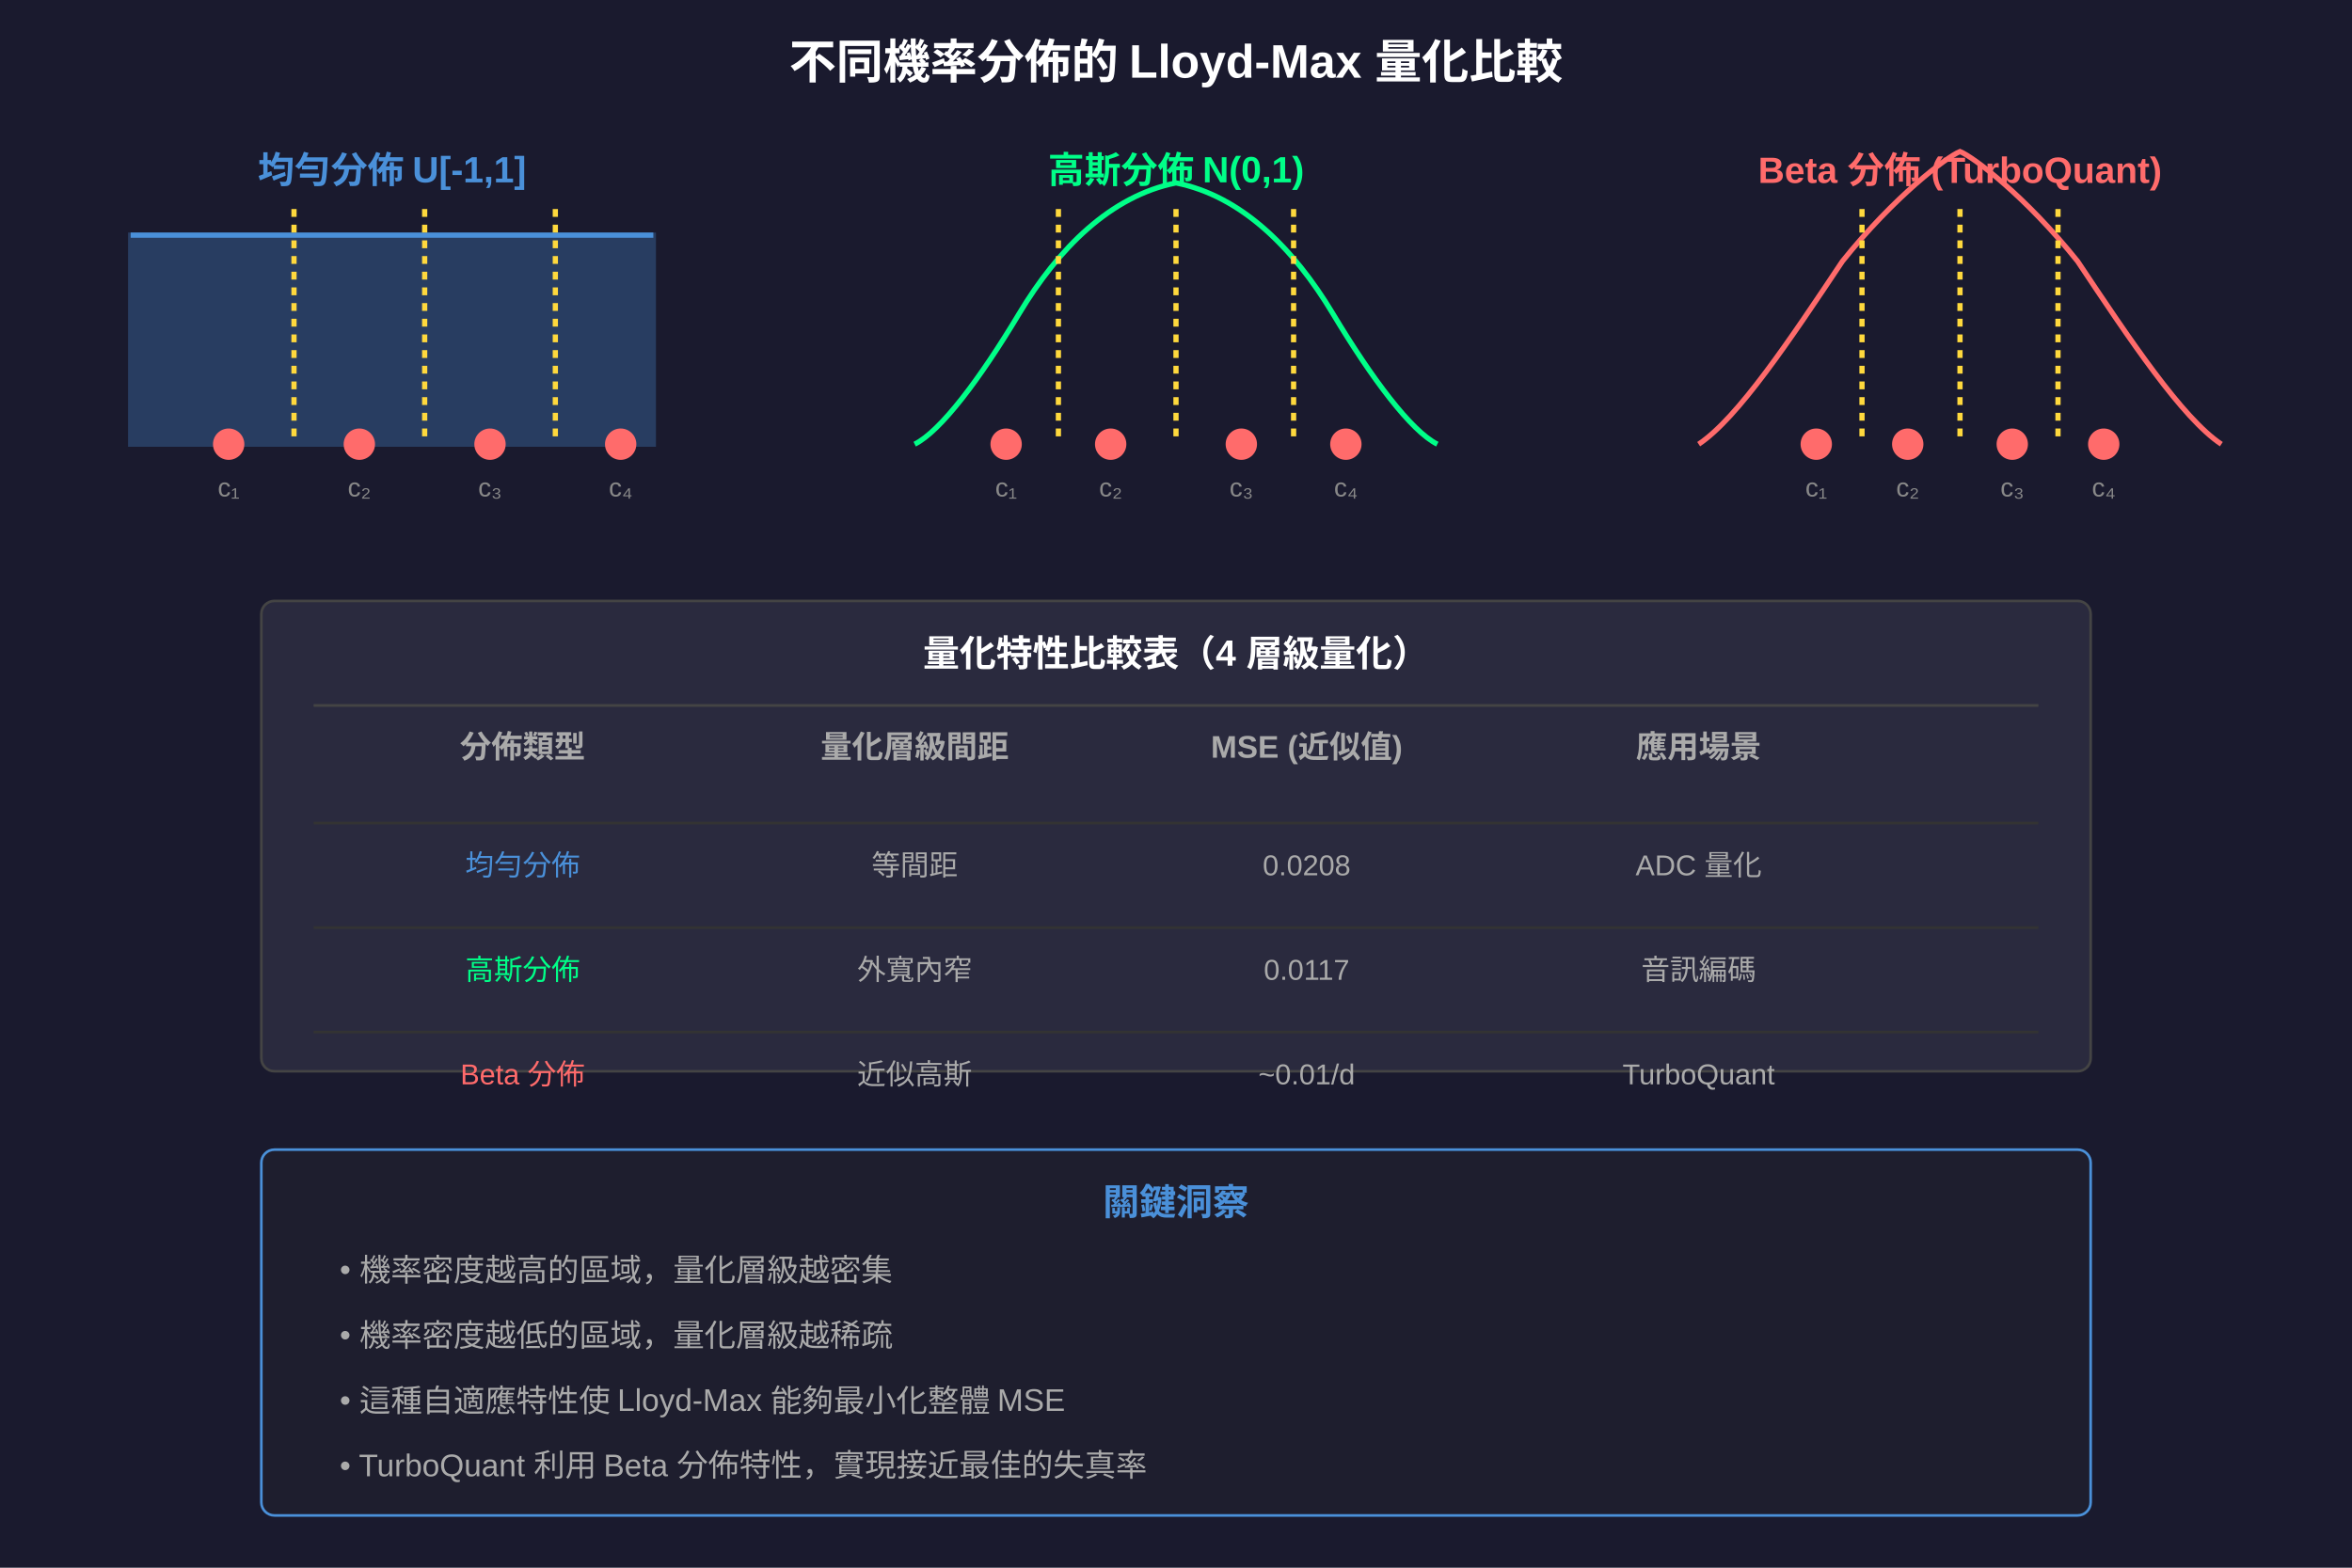
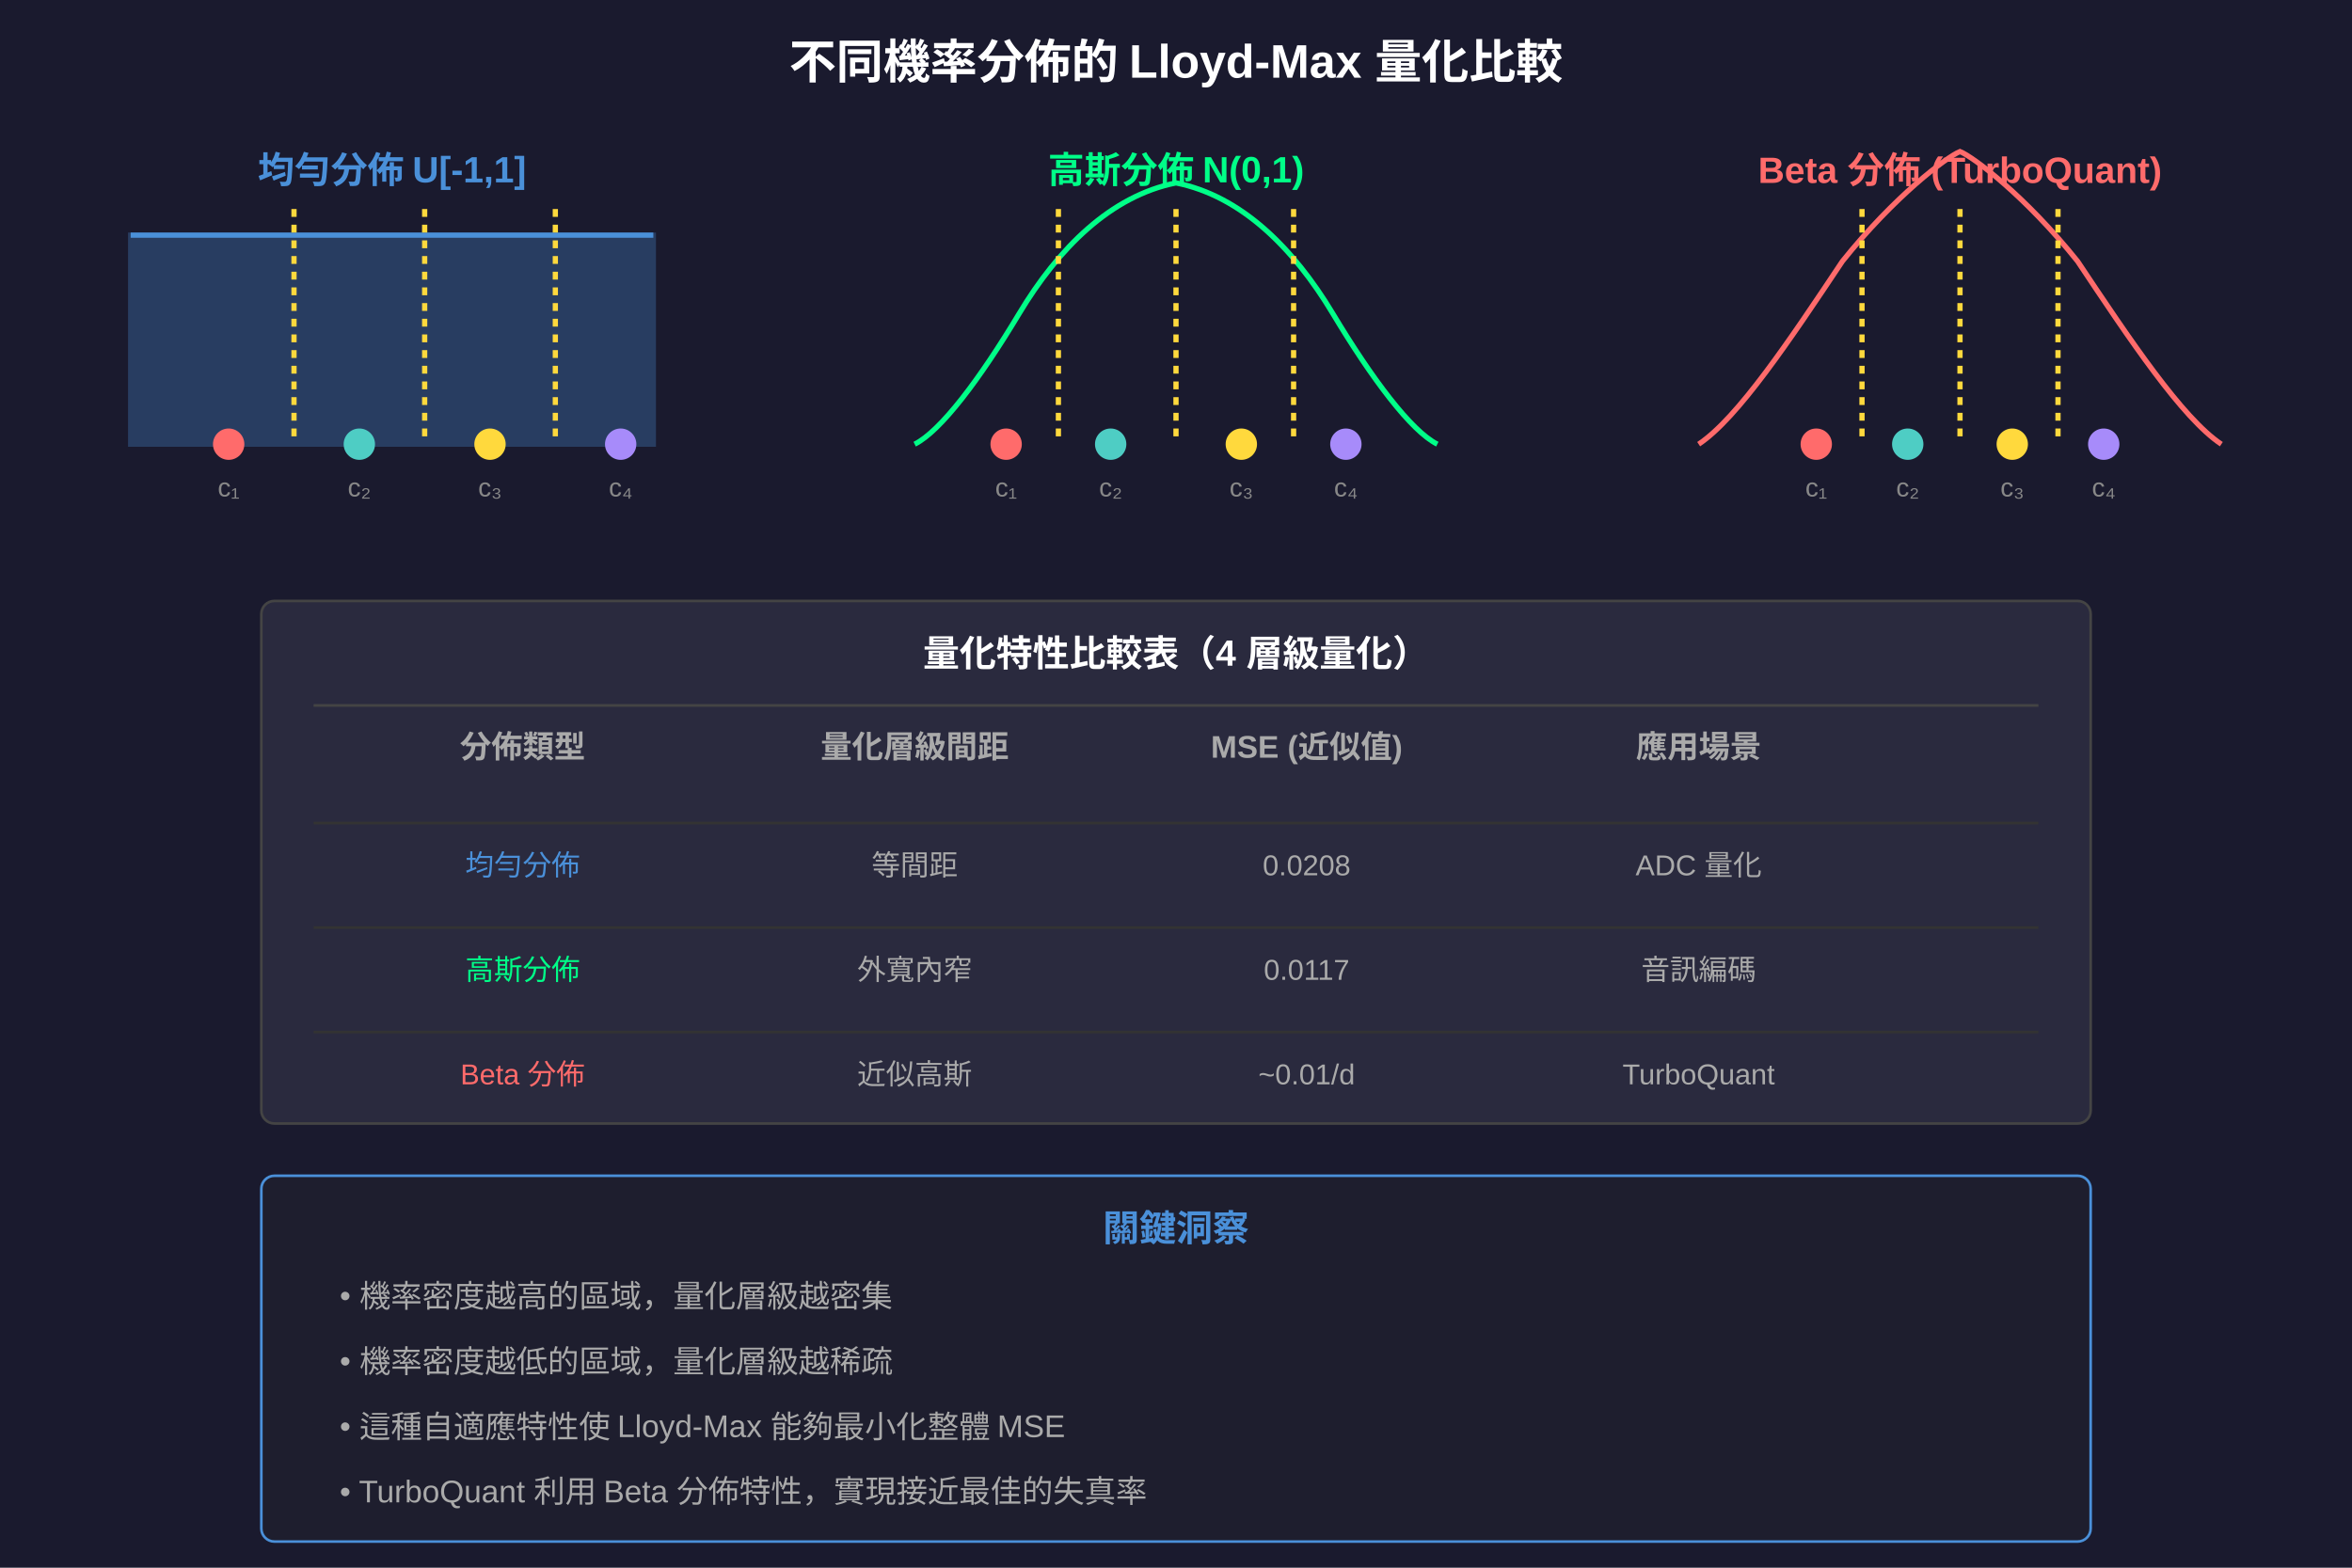
<svg xmlns="http://www.w3.org/2000/svg" viewBox="0 0 900 600">
  <defs>
    <marker id="arrowhead3" markerWidth="10" markerHeight="7" refX="9" refY="3.5" orient="auto">
      <polygon points="0 0, 10 3.5, 0 7" fill="#333" />
    </marker>
  </defs>
  <rect width="900" height="600" fill="#1a1a2e" />
  <text x="450" y="30" text-anchor="middle" font-family="Arial, sans-serif" font-size="18" fill="#fff" font-weight="bold">
    不同機率分佈的 Lloyd-Max 量化比較
  </text>
  <text x="150" y="70" text-anchor="middle" font-family="Arial" font-size="14" fill="#4A90D9" font-weight="bold">均勻分佈 U[-1,1]</text>
  <rect x="50" y="90" width="200" height="80" fill="#4A90D9" opacity="0.3" stroke="#4A90D9" stroke-width="2" />
  <line x1="50" y1="90" x2="250" y2="90" stroke="#4A90D9" stroke-width="2" />
  <circle cx="87.5" cy="170" r="6" fill="#FF6B6B" />
-   <circle cx="137.5" cy="170" r="6" fill="#FF6B6B" />
-   <circle cx="187.5" cy="170" r="6" fill="#FF6B6B" />
-   <circle cx="237.5" cy="170" r="6" fill="#FF6B6B" />
+   <circle cx="137.5" cy="170" r="6" fill="#4ECDC4" />
+   <circle cx="187.5" cy="170" r="6" fill="#FFD93D" />
+   <circle cx="237.5" cy="170" r="6" fill="#A78BFA" />
  <line x1="112.5" y1="80" x2="112.5" y2="170" stroke="#FFD93D" stroke-width="2" stroke-dasharray="3,3" />
  <line x1="162.5" y1="80" x2="162.5" y2="170" stroke="#FFD93D" stroke-width="2" stroke-dasharray="3,3" />
  <line x1="212.5" y1="80" x2="212.5" y2="170" stroke="#FFD93D" stroke-width="2" stroke-dasharray="3,3" />
  <text x="87.5" y="190" text-anchor="middle" font-family="Arial" font-size="10" fill="#888">c₁</text>
  <text x="137.5" y="190" text-anchor="middle" font-family="Arial" font-size="10" fill="#888">c₂</text>
  <text x="187.5" y="190" text-anchor="middle" font-family="Arial" font-size="10" fill="#888">c₃</text>
  <text x="237.5" y="190" text-anchor="middle" font-family="Arial" font-size="10" fill="#888">c₄</text>
  <text x="450" y="70" text-anchor="middle" font-family="Arial" font-size="14" fill="#00FF88" font-weight="bold">高斯分佈 N(0,1)</text>
  <path d="M 350 170             C 360 165, 375 145, 390 120            C 405 95, 425 75, 450 70            C 475 75, 495 95, 510 120            C 525 145, 540 165, 550 170" fill="none" stroke="#00FF88" stroke-width="2" />
  <circle cx="385" cy="170" r="6" fill="#FF6B6B" />
-   <circle cx="425" cy="170" r="6" fill="#FF6B6B" />
-   <circle cx="475" cy="170" r="6" fill="#FF6B6B" />
-   <circle cx="515" cy="170" r="6" fill="#FF6B6B" />
+   <circle cx="425" cy="170" r="6" fill="#4ECDC4" />
+   <circle cx="475" cy="170" r="6" fill="#FFD93D" />
+   <circle cx="515" cy="170" r="6" fill="#A78BFA" />
  <line x1="405" y1="80" x2="405" y2="170" stroke="#FFD93D" stroke-width="2" stroke-dasharray="3,3" />
  <line x1="450" y1="80" x2="450" y2="170" stroke="#FFD93D" stroke-width="2" stroke-dasharray="3,3" />
  <line x1="495" y1="80" x2="495" y2="170" stroke="#FFD93D" stroke-width="2" stroke-dasharray="3,3" />
  <text x="385" y="190" text-anchor="middle" font-family="Arial" font-size="10" fill="#888">c₁</text>
  <text x="425" y="190" text-anchor="middle" font-family="Arial" font-size="10" fill="#888">c₂</text>
  <text x="475" y="190" text-anchor="middle" font-family="Arial" font-size="10" fill="#888">c₃</text>
  <text x="515" y="190" text-anchor="middle" font-family="Arial" font-size="10" fill="#888">c₄</text>
  <text x="750" y="70" text-anchor="middle" font-family="Arial" font-size="14" fill="#FF6B6B" font-weight="bold">Beta 分佈 (TurboQuant)</text>
  <path d="M 650 170             C 665 160, 685 130, 705 100            C 725 75, 745 60, 750 58            C 755 60, 775 75, 795 100            C 815 130, 835 160, 850 170" fill="none" stroke="#FF6B6B" stroke-width="2" />
  <circle cx="695" cy="170" r="6" fill="#FF6B6B" />
-   <circle cx="730" cy="170" r="6" fill="#FF6B6B" />
-   <circle cx="770" cy="170" r="6" fill="#FF6B6B" />
-   <circle cx="805" cy="170" r="6" fill="#FF6B6B" />
+   <circle cx="730" cy="170" r="6" fill="#4ECDC4" />
+   <circle cx="770" cy="170" r="6" fill="#FFD93D" />
+   <circle cx="805" cy="170" r="6" fill="#A78BFA" />
  <line x1="712.5" y1="80" x2="712.5" y2="170" stroke="#FFD93D" stroke-width="2" stroke-dasharray="3,3" />
  <line x1="750" y1="80" x2="750" y2="170" stroke="#FFD93D" stroke-width="2" stroke-dasharray="3,3" />
  <line x1="787.5" y1="80" x2="787.5" y2="170" stroke="#FFD93D" stroke-width="2" stroke-dasharray="3,3" />
  <text x="695" y="190" text-anchor="middle" font-family="Arial" font-size="10" fill="#888">c₁</text>
  <text x="730" y="190" text-anchor="middle" font-family="Arial" font-size="10" fill="#888">c₂</text>
  <text x="770" y="190" text-anchor="middle" font-family="Arial" font-size="10" fill="#888">c₃</text>
  <text x="805" y="190" text-anchor="middle" font-family="Arial" font-size="10" fill="#888">c₄</text>
-   <rect x="100" y="230" width="700" height="180" fill="#2a2a3e" stroke="#444" stroke-width="1" rx="5" />
+   <rect x="100" y="230" width="700" height="200" fill="#2a2a3e" stroke="#444" stroke-width="1" rx="5" />
  <text x="450" y="255" text-anchor="middle" font-family="Arial" font-size="14" fill="#fff" font-weight="bold">量化特性比較表（4 層級量化）</text>
  <line x1="120" y1="270" x2="780" y2="270" stroke="#444" stroke-width="1" />
  <text x="200" y="290" text-anchor="middle" font-family="Arial" font-size="12" fill="#aaa" font-weight="bold">分佈類型</text>
  <text x="350" y="290" text-anchor="middle" font-family="Arial" font-size="12" fill="#aaa" font-weight="bold">量化層級間距</text>
  <text x="500" y="290" text-anchor="middle" font-family="Arial" font-size="12" fill="#aaa" font-weight="bold">MSE (近似值)</text>
  <text x="650" y="290" text-anchor="middle" font-family="Arial" font-size="12" fill="#aaa" font-weight="bold">應用場景</text>
  <line x1="120" y1="315" x2="780" y2="315" stroke="#333" stroke-width="1" />
  <text x="200" y="335" text-anchor="middle" font-family="Arial" font-size="11" fill="#4A90D9">均勻分佈</text>
  <text x="350" y="335" text-anchor="middle" font-family="Arial" font-size="11" fill="#aaa">等間距</text>
  <text x="500" y="335" text-anchor="middle" font-family="Arial" font-size="11" fill="#aaa">0.0208</text>
  <text x="650" y="335" text-anchor="middle" font-family="Arial" font-size="11" fill="#aaa">ADC 量化</text>
  <line x1="120" y1="355" x2="780" y2="355" stroke="#333" stroke-width="1" />
  <text x="200" y="375" text-anchor="middle" font-family="Arial" font-size="11" fill="#00FF88">高斯分佈</text>
  <text x="350" y="375" text-anchor="middle" font-family="Arial" font-size="11" fill="#aaa">外寬內窄</text>
  <text x="500" y="375" text-anchor="middle" font-family="Arial" font-size="11" fill="#aaa">0.0117</text>
  <text x="650" y="375" text-anchor="middle" font-family="Arial" font-size="11" fill="#aaa">音訊編碼</text>
  <line x1="120" y1="395" x2="780" y2="395" stroke="#333" stroke-width="1" />
  <text x="200" y="415" text-anchor="middle" font-family="Arial" font-size="11" fill="#FF6B6B">Beta 分佈</text>
  <text x="350" y="415" text-anchor="middle" font-family="Arial" font-size="11" fill="#aaa">近似高斯</text>
  <text x="500" y="415" text-anchor="middle" font-family="Arial" font-size="11" fill="#aaa">~0.01/d</text>
  <text x="650" y="415" text-anchor="middle" font-family="Arial" font-size="11" fill="#aaa">TurboQuant</text>
-   <rect x="100" y="440" width="700" height="140" fill="#1e1e2e" stroke="#4A90D9" stroke-width="1" rx="5" />
-   <text x="450" y="465" text-anchor="middle" font-family="Arial" font-size="14" fill="#4A90D9" font-weight="bold">關鍵洞察</text>
-   <text x="130" y="490" font-family="Arial" font-size="12" fill="#aaa">• 機率密度越高的區域，量化層級越密集</text>
-   <text x="130" y="515" font-family="Arial" font-size="12" fill="#aaa">• 機率密度越低的區域，量化層級越稀疏</text>
-   <text x="130" y="540" font-family="Arial" font-size="12" fill="#aaa">• 這種自適應特性使 Lloyd-Max 能夠最小化整體 MSE</text>
-   <text x="130" y="565" font-family="Arial" font-size="12" fill="#aaa">• TurboQuant 利用 Beta 分佈特性，實現接近最佳的失真率</text>
+   <rect x="100" y="450" width="700" height="140" fill="#1e1e2e" stroke="#4A90D9" stroke-width="1" rx="5" />
+   <text x="450" y="475" text-anchor="middle" font-family="Arial" font-size="14" fill="#4A90D9" font-weight="bold">關鍵洞察</text>
+   <text x="130" y="500" font-family="Arial" font-size="12" fill="#aaa">• 機率密度越高的區域，量化層級越密集</text>
+   <text x="130" y="525" font-family="Arial" font-size="12" fill="#aaa">• 機率密度越低的區域，量化層級越稀疏</text>
+   <text x="130" y="550" font-family="Arial" font-size="12" fill="#aaa">• 這種自適應特性使 Lloyd-Max 能夠最小化整體 MSE</text>
+   <text x="130" y="575" font-family="Arial" font-size="12" fill="#aaa">• TurboQuant 利用 Beta 分佈特性，實現接近最佳的失真率</text>
</svg>
